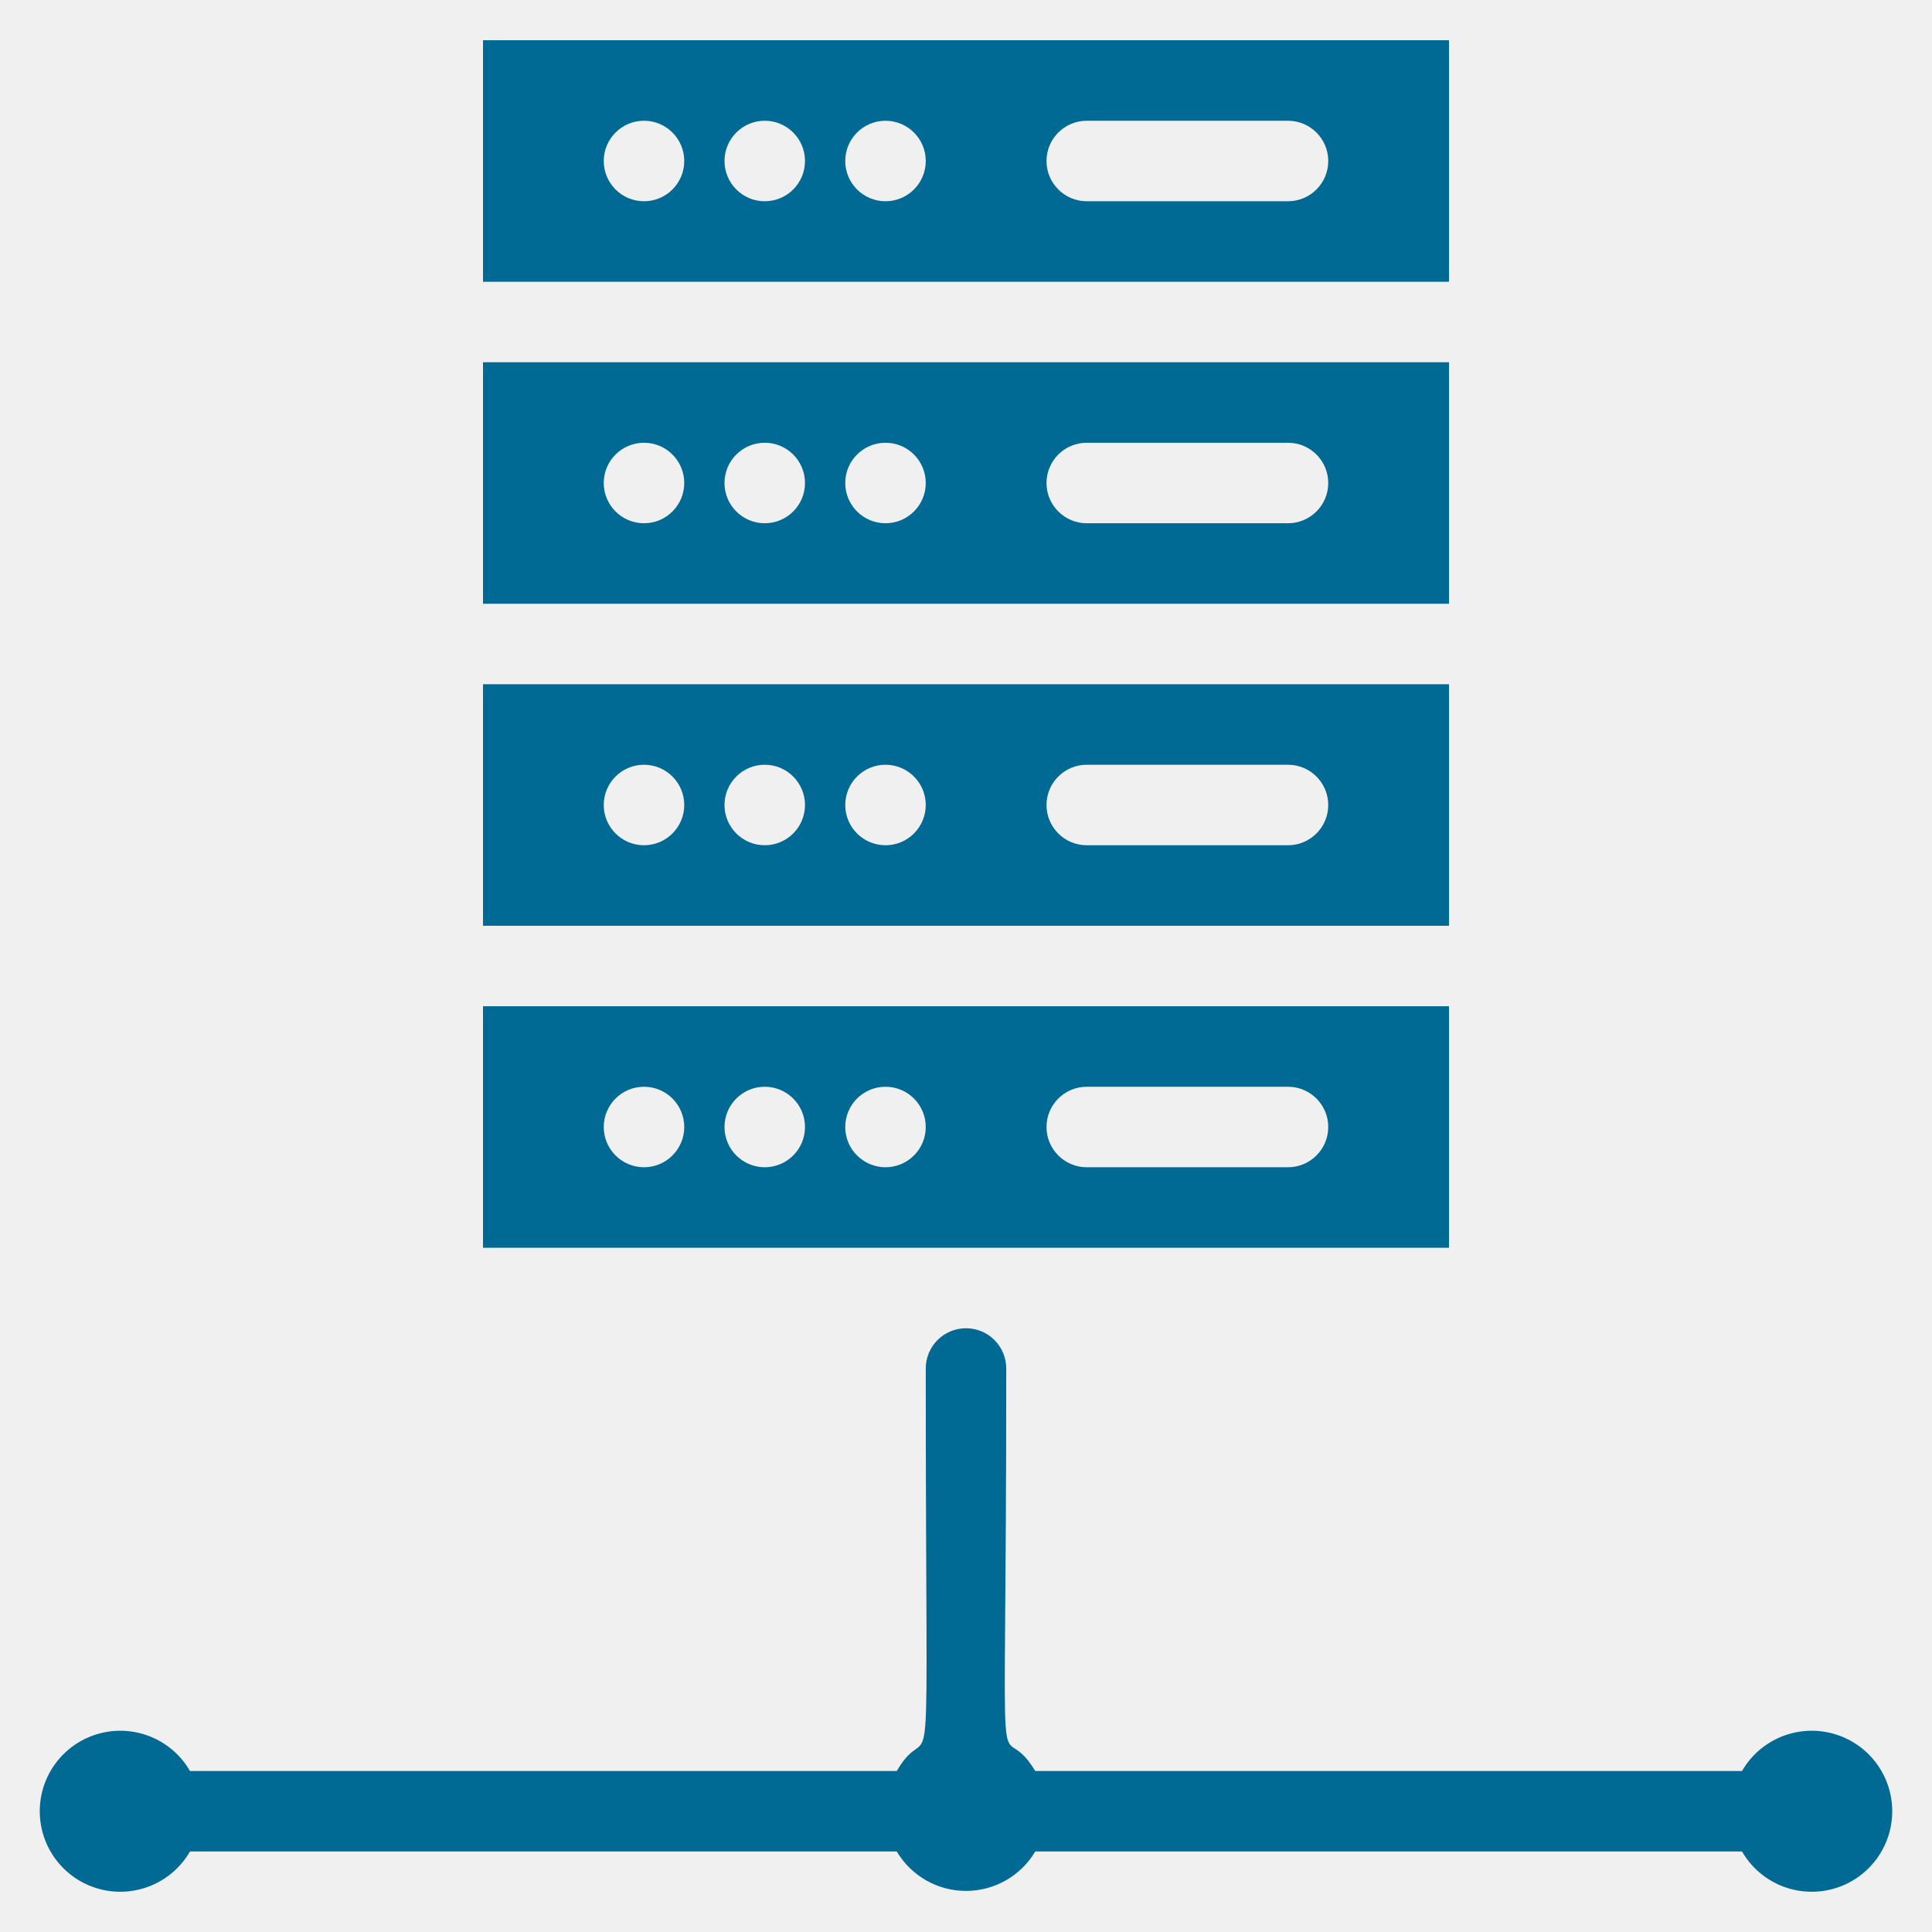
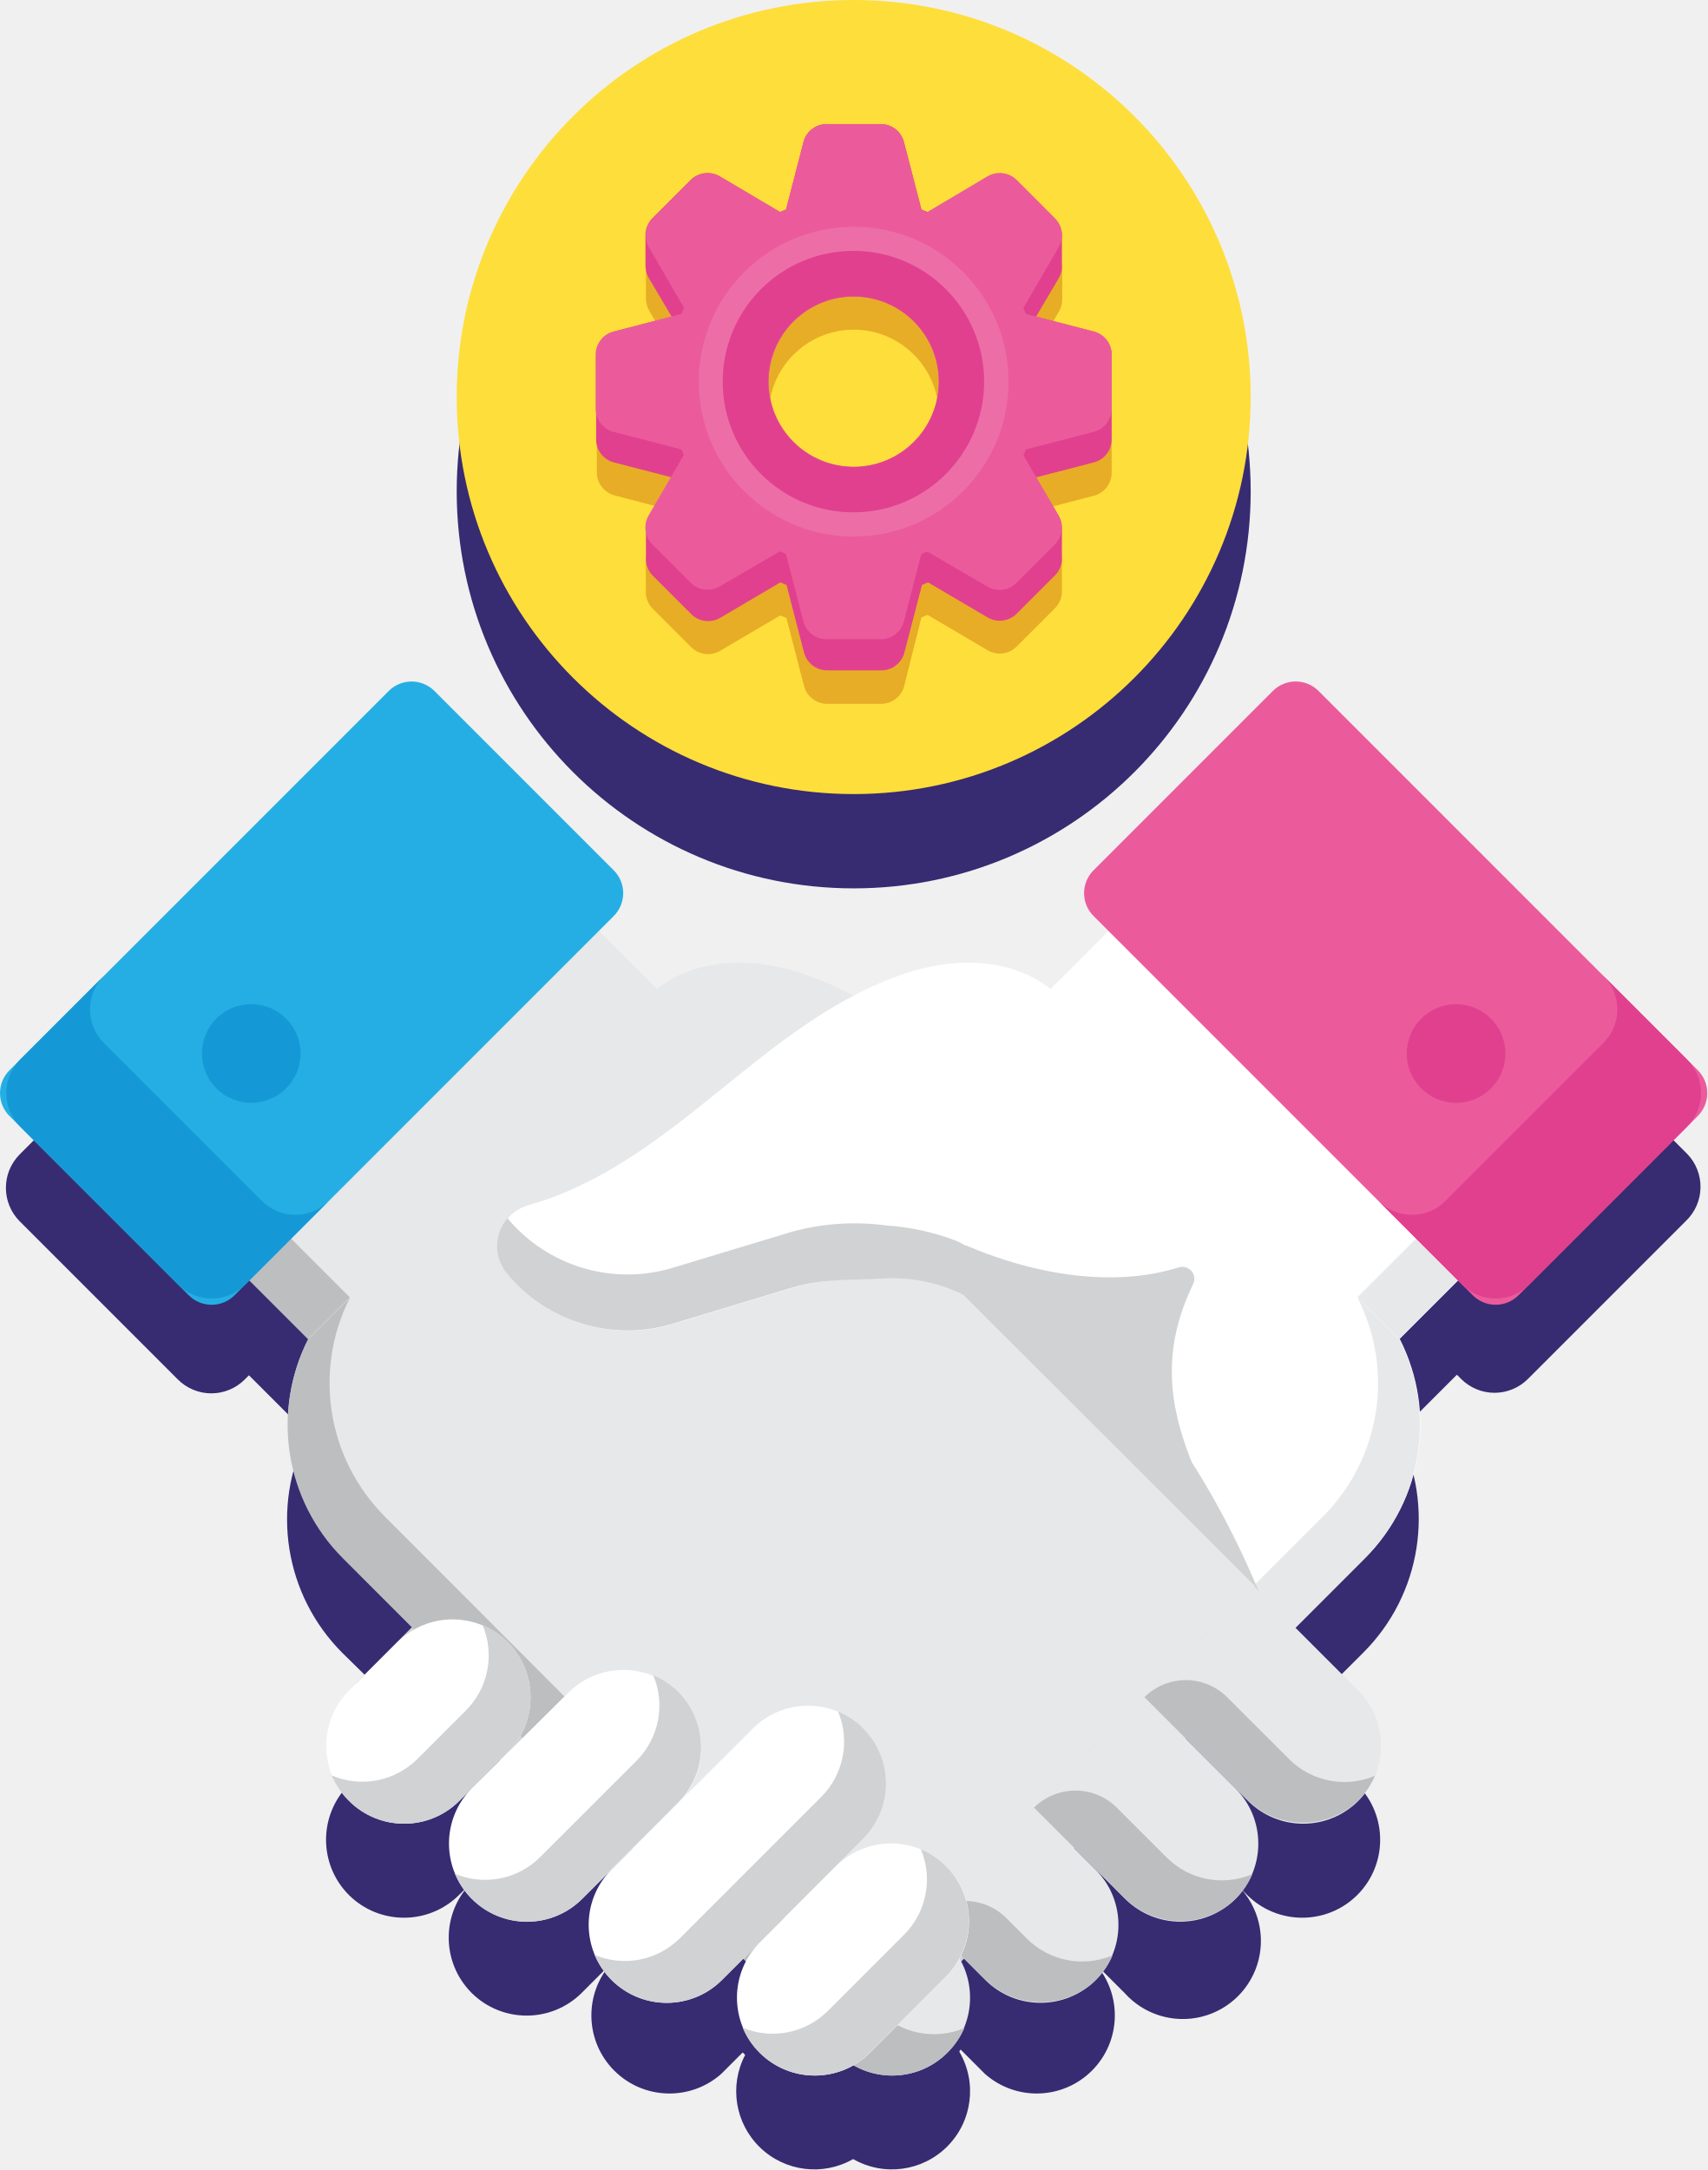
- <svg xmlns="http://www.w3.org/2000/svg" viewBox="0 0 48 48">
-   <g id="Server">
-     <path d="M36,1H12V7H36ZM16,5a1,1,0,0,1,0-2A1,1,0,0,1,16,5Zm3,0a1,1,0,0,1,0-2A1,1,0,0,1,19,5Zm3,0a1,1,0,0,1,0-2A1,1,0,0,1,22,5ZM32,5H27a1,1,0,0,1,0-2h5A1,1,0,0,1,32,5Z" style="fill:#006994" />
-     <path d="M43.28,44H25.72c-1-1.66-.72,2-.72-10a1,1,0,0,0-2,0c0,11.89.21,8.4-.72,10H4.72a2,2,0,1,0,0,2H22.28a2,2,0,0,0,3.44,0H43.28a2,2,0,1,0,0-2Z" style="fill:#006994" />
-     <path d="M36,9H12v6H36ZM16,13a1,1,0,0,1,0-2A1,1,0,0,1,16,13Zm3,0a1,1,0,0,1,0-2A1,1,0,0,1,19,13Zm3,0a1,1,0,0,1,0-2A1,1,0,0,1,22,13Zm10,0H27a1,1,0,0,1,0-2h5A1,1,0,0,1,32,13Z" style="fill:#006994" />
-     <path d="M36,17H12v6H36ZM16,21a1,1,0,0,1,0-2A1,1,0,0,1,16,21Zm3,0a1,1,0,0,1,0-2A1,1,0,0,1,19,21Zm3,0a1,1,0,0,1,0-2A1,1,0,0,1,22,21Zm10,0H27a1,1,0,0,1,0-2h5A1,1,0,0,1,32,21Z" style="fill:#006994" />
-     <path d="M36,25H12v6H36ZM16,29a1,1,0,0,1,0-2A1,1,0,0,1,16,29Zm3,0a1,1,0,0,1,0-2A1,1,0,0,1,19,29Zm3,0a1,1,0,0,1,0-2A1,1,0,0,1,22,29Zm10,0H27a1,1,0,0,1,0-2h5A1,1,0,0,1,32,29Z" style="fill:#006994" />
-   </g>
+ <svg xmlns="http://www.w3.org/2000/svg" id="Layer_1" data-name="Layer 1" viewBox="0 0 185.79 236.11">
+   <defs>
+     <style>.cls-1{fill:#372b72;}.cls-2{fill:#e7e8e9;}.cls-3{fill:#d1d2d4;}.cls-4{fill:#fff;}.cls-5{fill:#eb5b9c;}.cls-6{fill:#e1408f;}.cls-7{fill:#bdbec0;}.cls-8{fill:#25aee4;}.cls-9{fill:#1599d6;}.cls-10{fill:#fede3a;}.cls-11{fill:#e7ad26;}.cls-12{fill:#ed6ea7;}</style>
+   </defs>
+   <path class="cls-1" d="M215.51,134.37,176.56,95.42a5.14,5.14,0,0,0-7.29,0l-17.2,17.2a5.14,5.14,0,0,0,0,7.29l.45.45-6.33,6.33a12.36,12.36,0,0,0-2.67-1.62c-4.09-1.8-8.86-1.48-13.1-.08a37.28,37.28,0,0,0-5.61,2.4,37.28,37.28,0,0,0-5.61-2.4c-4.25-1.4-9-1.72-13.11.08a12.36,12.36,0,0,0-2.67,1.62l-6.33-6.33.46-.45a5.16,5.16,0,0,0,0-7.29l-17.2-17.2a5.14,5.14,0,0,0-7.29,0l-39,39a5.16,5.16,0,0,0,0,7.29l17.2,17.2a5.14,5.14,0,0,0,7.29,0l.45-.45,6.38,6.38h0a20.53,20.53,0,0,0,3.79,23.83L77,196.36a8.77,8.77,0,0,0-1.81,1.38L69.87,203a8.5,8.5,0,0,0,0,12h0a8.5,8.5,0,0,0,12,0l1.35-1.35a8.5,8.5,0,0,0,0,12h0a8.5,8.5,0,0,0,12,0l3.19-3.19a8.5,8.5,0,0,0,12,12l2.32-2.32.27.27a8.5,8.5,0,0,0,11.75,11.33,8.5,8.5,0,0,0,11.56-11.67c0-.08.09-.17.13-.25l2.64,2.64a8.5,8.5,0,0,0,12-12l3.19,3.19a8.5,8.5,0,1,0,12-12l1.35,1.35a8.5,8.5,0,0,0,12,0h0a8.5,8.5,0,0,0,0-12l-6.87-6.86,7.54-7.53a20.55,20.55,0,0,0,3.78-23.83h0l6.38-6.38.45.45a5.14,5.14,0,0,0,7.29,0l17.2-17.2A5.14,5.14,0,0,0,215.51,134.37Z" transform="translate(-31.91 -8.82)" />
+   <circle class="cls-1" cx="92.9" cy="53.46" r="43.2" />
+   <path class="cls-2" d="M162.51,147.4a4.67,4.67,0,0,0-2.34-7.46c-16-4.55-25.39-20-41-25.21-4.25-1.41-9-1.72-13.11.08s-7.26,6-7,10.48c.25,3.61,2.57,6.71,4.8,9.56,3,3.8,6,7.66,10,10.37,5.89,4,11.46,1.87,17.6,3.73l12.95,3.93A17,17,0,0,0,162.51,147.4Z" transform="translate(-31.91 -8.82)" />
+   <path class="cls-3" d="M162.51,147.4a4.68,4.68,0,0,0-.25-6.21,17,17,0,0,1-18,5.41l-13-3.93c-6.13-1.87-11.71.29-17.59-3.73-4-2.72-7-6.58-10-10.37a25.52,25.52,0,0,1-4.17-6.7,9,9,0,0,0-.44,3.42c.25,3.61,2.57,6.71,4.8,9.56,3,3.8,6,7.66,10,10.37,5.89,4,11.46,1.87,17.6,3.73l12.95,3.93A17,17,0,0,0,162.51,147.4Z" transform="translate(-31.91 -8.82)" />
+   <path class="cls-4" d="M184.19,154.52l16.06-16.06-38.05-38-16.06,16.06-39.26,39.26L155,203.81l25.46-25.46a20.54,20.54,0,0,0,3.78-23.83Z" transform="translate(-31.91 -8.82)" />
+   <rect class="cls-2" x="178.58" y="140.99" width="22.71" height="6.44" transform="translate(-78.25 167.73) rotate(-45)" />
+   <path class="cls-2" d="M179.63,150l4.56,4.55a20.56,20.56,0,0,1-3.78,23.84L155,203.81l-4.55-4.56,25.45-25.45A20.53,20.53,0,0,0,179.63,150Z" transform="translate(-31.91 -8.82)" />
+   <path class="cls-3" d="M130.15,140.73c9.06,5.7,20.83,8.87,30,6a1.31,1.31,0,0,1,1.59,1.83c-3.5,7.22-2.6,13.26-.13,19.39Z" transform="translate(-31.91 -8.82)" />
+   <path class="cls-3" d="M70.61,192l62.71,33.43L171,187.72s-5.47-18.56-19.63-32.71c-6.9-6.9-17.64-12.76-26.85-16.95Z" transform="translate(-31.91 -8.82)" />
+   <rect class="cls-5" x="166.47" y="84.18" width="34.63" height="65.4" rx="3.52" transform="translate(364.48 60.75) rotate(135)" />
+   <path class="cls-6" d="M189.2,139.49l17.2-17.2a5.16,5.16,0,0,0,0-7.29l9.11,9.11a5.14,5.14,0,0,1,0,7.29l-17.2,17.2a5.16,5.16,0,0,1-7.29,0l-9.11-9.11A5.16,5.16,0,0,0,189.2,139.49Z" transform="translate(-31.91 -8.82)" />
+   <circle class="cls-6" cx="158.45" cy="114.63" r="5.37" />
+   <path class="cls-2" d="M103.47,116.48,87.41,100.42l-38,38,16.06,16.06h0a20.53,20.53,0,0,0,3.79,23.83l51.18,51.19,48.07-48.07Z" transform="translate(-31.91 -8.82)" />
+   <rect class="cls-7" x="56.45" y="132.86" width="6.44" height="22.71" transform="translate(-116.41 75.62) rotate(-45)" />
+   <path class="cls-2" d="M167.72,204.77l-11.28-11.28,12-12,11.28,11.28a8.5,8.5,0,0,1,0,12h0A8.5,8.5,0,0,1,167.72,204.77Z" transform="translate(-31.91 -8.82)" />
+   <path class="cls-7" d="M172.23,200.26l-6.78-6.77a6.37,6.37,0,0,0-9,0h0l11,11a8.73,8.73,0,0,0,11.66.78,8.63,8.63,0,0,0,2.42-3.23A8.51,8.51,0,0,1,172.23,200.26Z" transform="translate(-31.91 -8.82)" />
+   <path class="cls-2" d="M154.35,215.43l-9.92-9.93,12-12,9.93,9.92a8.5,8.5,0,0,1,0,12h0A8.5,8.5,0,0,1,154.35,215.43Z" transform="translate(-31.91 -8.82)" />
+   <path class="cls-7" d="M158.86,210.92l-5.42-5.42a6.39,6.39,0,0,0-9,0h0l9.69,9.7a8.71,8.71,0,0,0,11.65.77,8.42,8.42,0,0,0,2.41-3.23A8.48,8.48,0,0,1,158.86,210.92Z" transform="translate(-31.91 -8.82)" />
+   <path class="cls-2" d="M139.14,224.26l-6.73-6.74,12-12,6.73,6.74a8.5,8.5,0,0,1,0,12h0A8.5,8.5,0,0,1,139.14,224.26Z" transform="translate(-31.91 -8.82)" />
+   <path class="cls-7" d="M143.65,219.75l-2.23-2.23a6.37,6.37,0,0,0-9,0h0l6.5,6.5a8.72,8.72,0,0,0,11.66.78,8.52,8.52,0,0,0,2.41-3.23A8.51,8.51,0,0,1,143.65,219.75Z" transform="translate(-31.91 -8.82)" />
+   <path class="cls-2" d="M123,232.17l-2.64-2.63,12-12,2.63,2.64a8.49,8.49,0,0,1,0,12h0A8.49,8.49,0,0,1,123,232.17Z" transform="translate(-31.91 -8.82)" />
+   <path class="cls-7" d="M136.86,229.48a8.51,8.51,0,0,1-9.33-1.81L99.17,199.3l0-.05L73.76,173.8A20.55,20.55,0,0,1,70,150l-4.56,4.55a20.53,20.53,0,0,0,3.79,23.83l25.45,25.46h0L123,232.17a8.49,8.49,0,0,0,12,0A8.27,8.27,0,0,0,136.86,229.48Z" transform="translate(-31.91 -8.82)" />
+   <rect class="cls-8" x="48.51" y="84.18" width="34.63" height="65.4" rx="3.52" transform="translate(70.01 -21.13) rotate(45)" />
+   <path class="cls-9" d="M60.41,139.49l-17.2-17.2a5.16,5.16,0,0,1,0-7.29l-9.11,9.11a5.16,5.16,0,0,0,0,7.29l17.2,17.2a5.16,5.16,0,0,0,7.29,0l9.11-9.11A5.16,5.16,0,0,1,60.41,139.49Z" transform="translate(-31.91 -8.82)" />
+   <path class="cls-9" d="M63.05,127.24a5.37,5.37,0,1,1,0-7.59A5.36,5.36,0,0,1,63.05,127.24Z" transform="translate(-31.91 -8.82)" />
+   <path class="cls-4" d="M87.11,147.4a4.67,4.67,0,0,1,2.33-7.46c16-4.55,25.39-20,41-25.21,4.24-1.41,9-1.72,13.1.08s7.26,6,7,10.48c-.24,3.61-2.57,6.71-4.8,9.56-3,3.8-6,7.66-10,10.37-5.88,4-11.46,1.87-17.59,3.73l-13,3.93A17,17,0,0,1,87.11,147.4Z" transform="translate(-31.91 -8.82)" />
+   <path class="cls-3" d="M136.05,143.86a26,26,0,0,0-7.68-1.7,25.79,25.79,0,0,0-10.24.67l-13,3.93a17,17,0,0,1-18-5.39,4.67,4.67,0,0,0-.07,6,17,17,0,0,0,18.06,5.48l13-3.93c3.28-1,6.67-.79,10-1a17.46,17.46,0,0,1,9.68,2.34A1.46,1.46,0,0,0,140,150a2.57,2.57,0,0,0,0-1.87,6.26,6.26,0,0,0-2.81-3.61C136.84,144.25,136.45,144.05,136.05,143.86Z" transform="translate(-31.91 -8.82)" />
+   <path class="cls-4" d="M81.89,204.77l5.27-5.27a8.5,8.5,0,0,0,0-12h0a8.5,8.5,0,0,0-12,0l-5.27,5.27a8.5,8.5,0,0,0,0,12h0A8.5,8.5,0,0,0,81.89,204.77Z" transform="translate(-31.91 -8.82)" />
+   <path class="cls-3" d="M77.33,200.21l5.27-5.27a8.48,8.48,0,0,0,1.83-9.29,8.5,8.5,0,0,1,2.73,13.85l-5.27,5.27a8.5,8.5,0,0,1-12,0A8.73,8.73,0,0,1,68,202,8.5,8.5,0,0,0,77.33,200.21Z" transform="translate(-31.91 -8.82)" />
+   <path class="cls-4" d="M95.26,215.43,105.75,205a8.52,8.52,0,0,0,0-12h0a8.5,8.5,0,0,0-12,0L83.24,203.41a8.52,8.52,0,0,0,0,12h0A8.5,8.5,0,0,0,95.26,215.43Z" transform="translate(-31.91 -8.82)" />
+   <path class="cls-3" d="M90.7,210.87l10.49-10.48A8.5,8.5,0,0,0,103,191.1a8.4,8.4,0,0,1,2.73,1.83,8.52,8.52,0,0,1,0,12L95.26,215.43a8.48,8.48,0,0,1-13.84-2.73A8.47,8.47,0,0,0,90.7,210.87Z" transform="translate(-31.91 -8.82)" />
+   <path class="cls-4" d="M110.47,224.26l15.37-15.37a8.5,8.5,0,0,0,0-12h0a8.5,8.5,0,0,0-12,0L98.45,212.24a8.5,8.5,0,0,0,0,12h0A8.5,8.5,0,0,0,110.47,224.26Z" transform="translate(-31.91 -8.82)" />
+   <path class="cls-3" d="M105.91,219.7l15.37-15.37a8.5,8.5,0,0,0,1.83-9.29,8.5,8.5,0,0,1,2.73,13.85l-15.37,15.37a8.5,8.5,0,0,1-13.85-2.73A8.5,8.5,0,0,0,105.91,219.7Z" transform="translate(-31.91 -8.82)" />
+   <path class="cls-4" d="M126.59,232.17l8.29-8.29a8.5,8.5,0,0,0,0-12h0a8.5,8.5,0,0,0-12,0l-8.29,8.3a8.49,8.49,0,0,0,0,12h0A8.5,8.5,0,0,0,126.59,232.17Z" transform="translate(-31.91 -8.82)" />
+   <path class="cls-3" d="M122,227.62l8.3-8.3a8.5,8.5,0,0,0,1.82-9.29,8.5,8.5,0,0,1,2.73,13.85l-8.29,8.29a8.5,8.5,0,0,1-12,0,8.26,8.26,0,0,1-1.83-2.72A8.5,8.5,0,0,0,122,227.62Z" transform="translate(-31.91 -8.82)" />
+   <circle class="cls-10" cx="92.9" cy="43.2" r="43.2" />
+   <path class="cls-11" d="M152.82,50.74a.59.59,0,0,0,0-.13,2.09,2.09,0,0,0-.14-.56h0a2.57,2.57,0,0,0-1.77-1.56l-6.22-1.61,2.45-4.16a2.57,2.57,0,0,0,.36-1.27V38.18a2.62,2.62,0,0,0-.45-1.6h0a.18.18,0,0,1-.05-.07l0,0v0l-.21-.24L142.54,32a2.6,2.6,0,0,0-3.16-.4l-6.53,3.85-.68-.28-1.9-7.34a2.58,2.58,0,0,0-1.51-1.75,2.66,2.66,0,0,0-.63-.17l-.12,0h-6.4l-.13,0a2.34,2.34,0,0,0-.64.18,2.6,2.6,0,0,0-1.5,1.74l-1.9,7.34-.67.28-6.54-3.85a2.58,2.58,0,0,0-1.23-.36,2.64,2.64,0,0,0-1.93.76L102.9,36.2l-.2.24,0,0,0,0-.05.07h0a2.68,2.68,0,0,0-.45,1.6v3.25a2.68,2.68,0,0,0,.36,1.27L105,46.86l-6.22,1.61a2.58,2.58,0,0,0-1.61,1.23.47.47,0,0,0-.05.1l-.06.11a2.35,2.35,0,0,0-.2.7s0,.09,0,.13a2,2,0,0,0,0,.25v9.23a2.6,2.6,0,0,0,2,2.52L105,64.35l-2.45,4.16a2.61,2.61,0,0,0-.36,1.45v3.1a2.6,2.6,0,0,0,.76,2l4.17,4.17a2.6,2.6,0,0,0,3.16.4l6.54-3.85.67.28,1.9,7.34a2.6,2.6,0,0,0,2.52,2h5.9a2.59,2.59,0,0,0,2.51-2L132.18,76l.66-.28,6.54,3.85a2.6,2.6,0,0,0,3.16-.4L146.71,75a2.6,2.6,0,0,0,.76-2V70a2.61,2.61,0,0,0-.36-1.45l-2.45-4.16,6.22-1.61a2.6,2.6,0,0,0,2-2.52V51A2,2,0,0,0,152.82,50.74Zm-37.26,3.2a9.25,9.25,0,1,1,9.25,9.25A9.25,9.25,0,0,1,115.56,53.94Z" transform="translate(-31.91 -8.82)" />
+   <path class="cls-6" d="M147.47,34.63v-.16c0-.06,0-.11,0-.17a2.65,2.65,0,0,0-.75-1.69l-4.17-4.17a2.62,2.62,0,0,0-3.16-.4l-6.54,3.85q-.33-.15-.66-.27l-1.91-7.35a2.59,2.59,0,0,0-2.51-1.95h-5.9a2.59,2.59,0,0,0-2.52,1.95l-1.9,7.35c-.23.08-.45.17-.67.27L110.23,28a2.62,2.62,0,0,0-3.16.4l-4.17,4.17a2.65,2.65,0,0,0-.75,1.69v.17s0,.07,0,.1v3.27a2.68,2.68,0,0,0,.36,1.27L105,43.27l-6.22,1.61a2.6,2.6,0,0,0-2,2.52v9.23a2.59,2.59,0,0,0,2,2.52L105,60.76l-2.45,4.16a2.61,2.61,0,0,0-.35,1.32v3.23a2.6,2.6,0,0,0,.76,2l4.17,4.17a2.6,2.6,0,0,0,3.16.4l6.54-3.85.67.28,1.9,7.34a2.6,2.6,0,0,0,2.52,1.95h5.9a2.59,2.59,0,0,0,2.51-1.95l1.91-7.34.66-.28L139.38,76a2.6,2.6,0,0,0,3.16-.4l4.17-4.17a2.6,2.6,0,0,0,.76-2V66.24a2.62,2.62,0,0,0-.36-1.32l-2.45-4.16,6.22-1.61a2.59,2.59,0,0,0,2-2.52V47.4a2.6,2.6,0,0,0-2-2.52l-6.22-1.61,2.45-4.16a2.57,2.57,0,0,0,.36-1.27V34.63Zm-22.66,25a9.29,9.29,0,1,1,9.28-9.29A9.3,9.3,0,0,1,124.81,59.64Z" transform="translate(-31.91 -8.82)" />
+   <path class="cls-5" d="M124.81,30.22a20.13,20.13,0,1,0,20.13,20.13A20.13,20.13,0,0,0,124.81,30.22Zm0,29.38a9.25,9.25,0,1,1,9.25-9.25A9.25,9.25,0,0,1,124.81,59.6Z" transform="translate(-31.91 -8.82)" />
+   <path class="cls-5" d="M129.76,35.25h-9.9A2.61,2.61,0,0,1,117.34,32l2-7.72a2.6,2.6,0,0,1,2.52-1.95h5.9a2.59,2.59,0,0,1,2.51,1.95l2,7.72A2.6,2.6,0,0,1,129.76,35.25Z" transform="translate(-31.91 -8.82)" />
+   <path class="cls-5" d="M119.86,65.45h9.9a2.59,2.59,0,0,1,2.51,3.25l-2,7.73a2.59,2.59,0,0,1-2.51,1.94h-5.9a2.6,2.6,0,0,1-2.52-1.94l-2-7.73A2.6,2.6,0,0,1,119.86,65.45Z" transform="translate(-31.91 -8.82)" />
+   <path class="cls-5" d="M139.91,55.3V45.4a2.6,2.6,0,0,1,3.25-2.52l7.72,2a2.6,2.6,0,0,1,2,2.52v5.9a2.61,2.61,0,0,1-2,2.52l-7.72,2A2.6,2.6,0,0,1,139.91,55.3Z" transform="translate(-31.91 -8.82)" />
+   <path class="cls-5" d="M109.71,45.4v9.9a2.61,2.61,0,0,1-3.26,2.52l-7.72-2a2.61,2.61,0,0,1-2-2.52V47.4a2.6,2.6,0,0,1,2-2.52l7.72-2A2.61,2.61,0,0,1,109.71,45.4Z" transform="translate(-31.91 -8.82)" />
+   <path class="cls-5" d="M139,43.17l-7-7a2.61,2.61,0,0,1,.52-4.08L139.38,28a2.62,2.62,0,0,1,3.16.4l4.17,4.18a2.59,2.59,0,0,1,.4,3.15l-4,6.88A2.61,2.61,0,0,1,139,43.17Z" transform="translate(-31.91 -8.82)" />
+   <path class="cls-5" d="M110.63,57.53l7,7a2.62,2.62,0,0,1-.52,4.09l-6.88,4a2.59,2.59,0,0,1-3.16-.4l-4.17-4.17a2.6,2.6,0,0,1-.4-3.16l4-6.87A2.59,2.59,0,0,1,110.63,57.53Z" transform="translate(-31.91 -8.82)" />
+   <path class="cls-5" d="M132,64.52l7-7a2.6,2.6,0,0,1,4.09.52l4,6.87a2.6,2.6,0,0,1-.4,3.16l-4.17,4.17a2.59,2.59,0,0,1-3.16.4l-6.88-4A2.62,2.62,0,0,1,132,64.52Z" transform="translate(-31.91 -8.82)" />
+   <path class="cls-5" d="M117.63,36.17l-7,7a2.6,2.6,0,0,1-4.08-.52l-4-6.88a2.59,2.59,0,0,1,.4-3.15l4.17-4.18a2.62,2.62,0,0,1,3.16-.4l6.88,4.05A2.61,2.61,0,0,1,117.63,36.17Z" transform="translate(-31.91 -8.82)" />
+   <path class="cls-12" d="M124.81,67.2a16.85,16.85,0,1,1,16.85-16.85A16.87,16.87,0,0,1,124.81,67.2Zm0-31.07A14.22,14.22,0,1,0,139,50.35,14.24,14.24,0,0,0,124.81,36.13Z" transform="translate(-31.91 -8.82)" />
+   <path class="cls-6" d="M124.81,64.56A14.22,14.22,0,1,1,139,50.35,14.23,14.23,0,0,1,124.81,64.56Zm0-23.5a9.29,9.29,0,1,0,9.28,9.29A9.3,9.3,0,0,0,124.81,41.06Z" transform="translate(-31.91 -8.82)" />
</svg>
